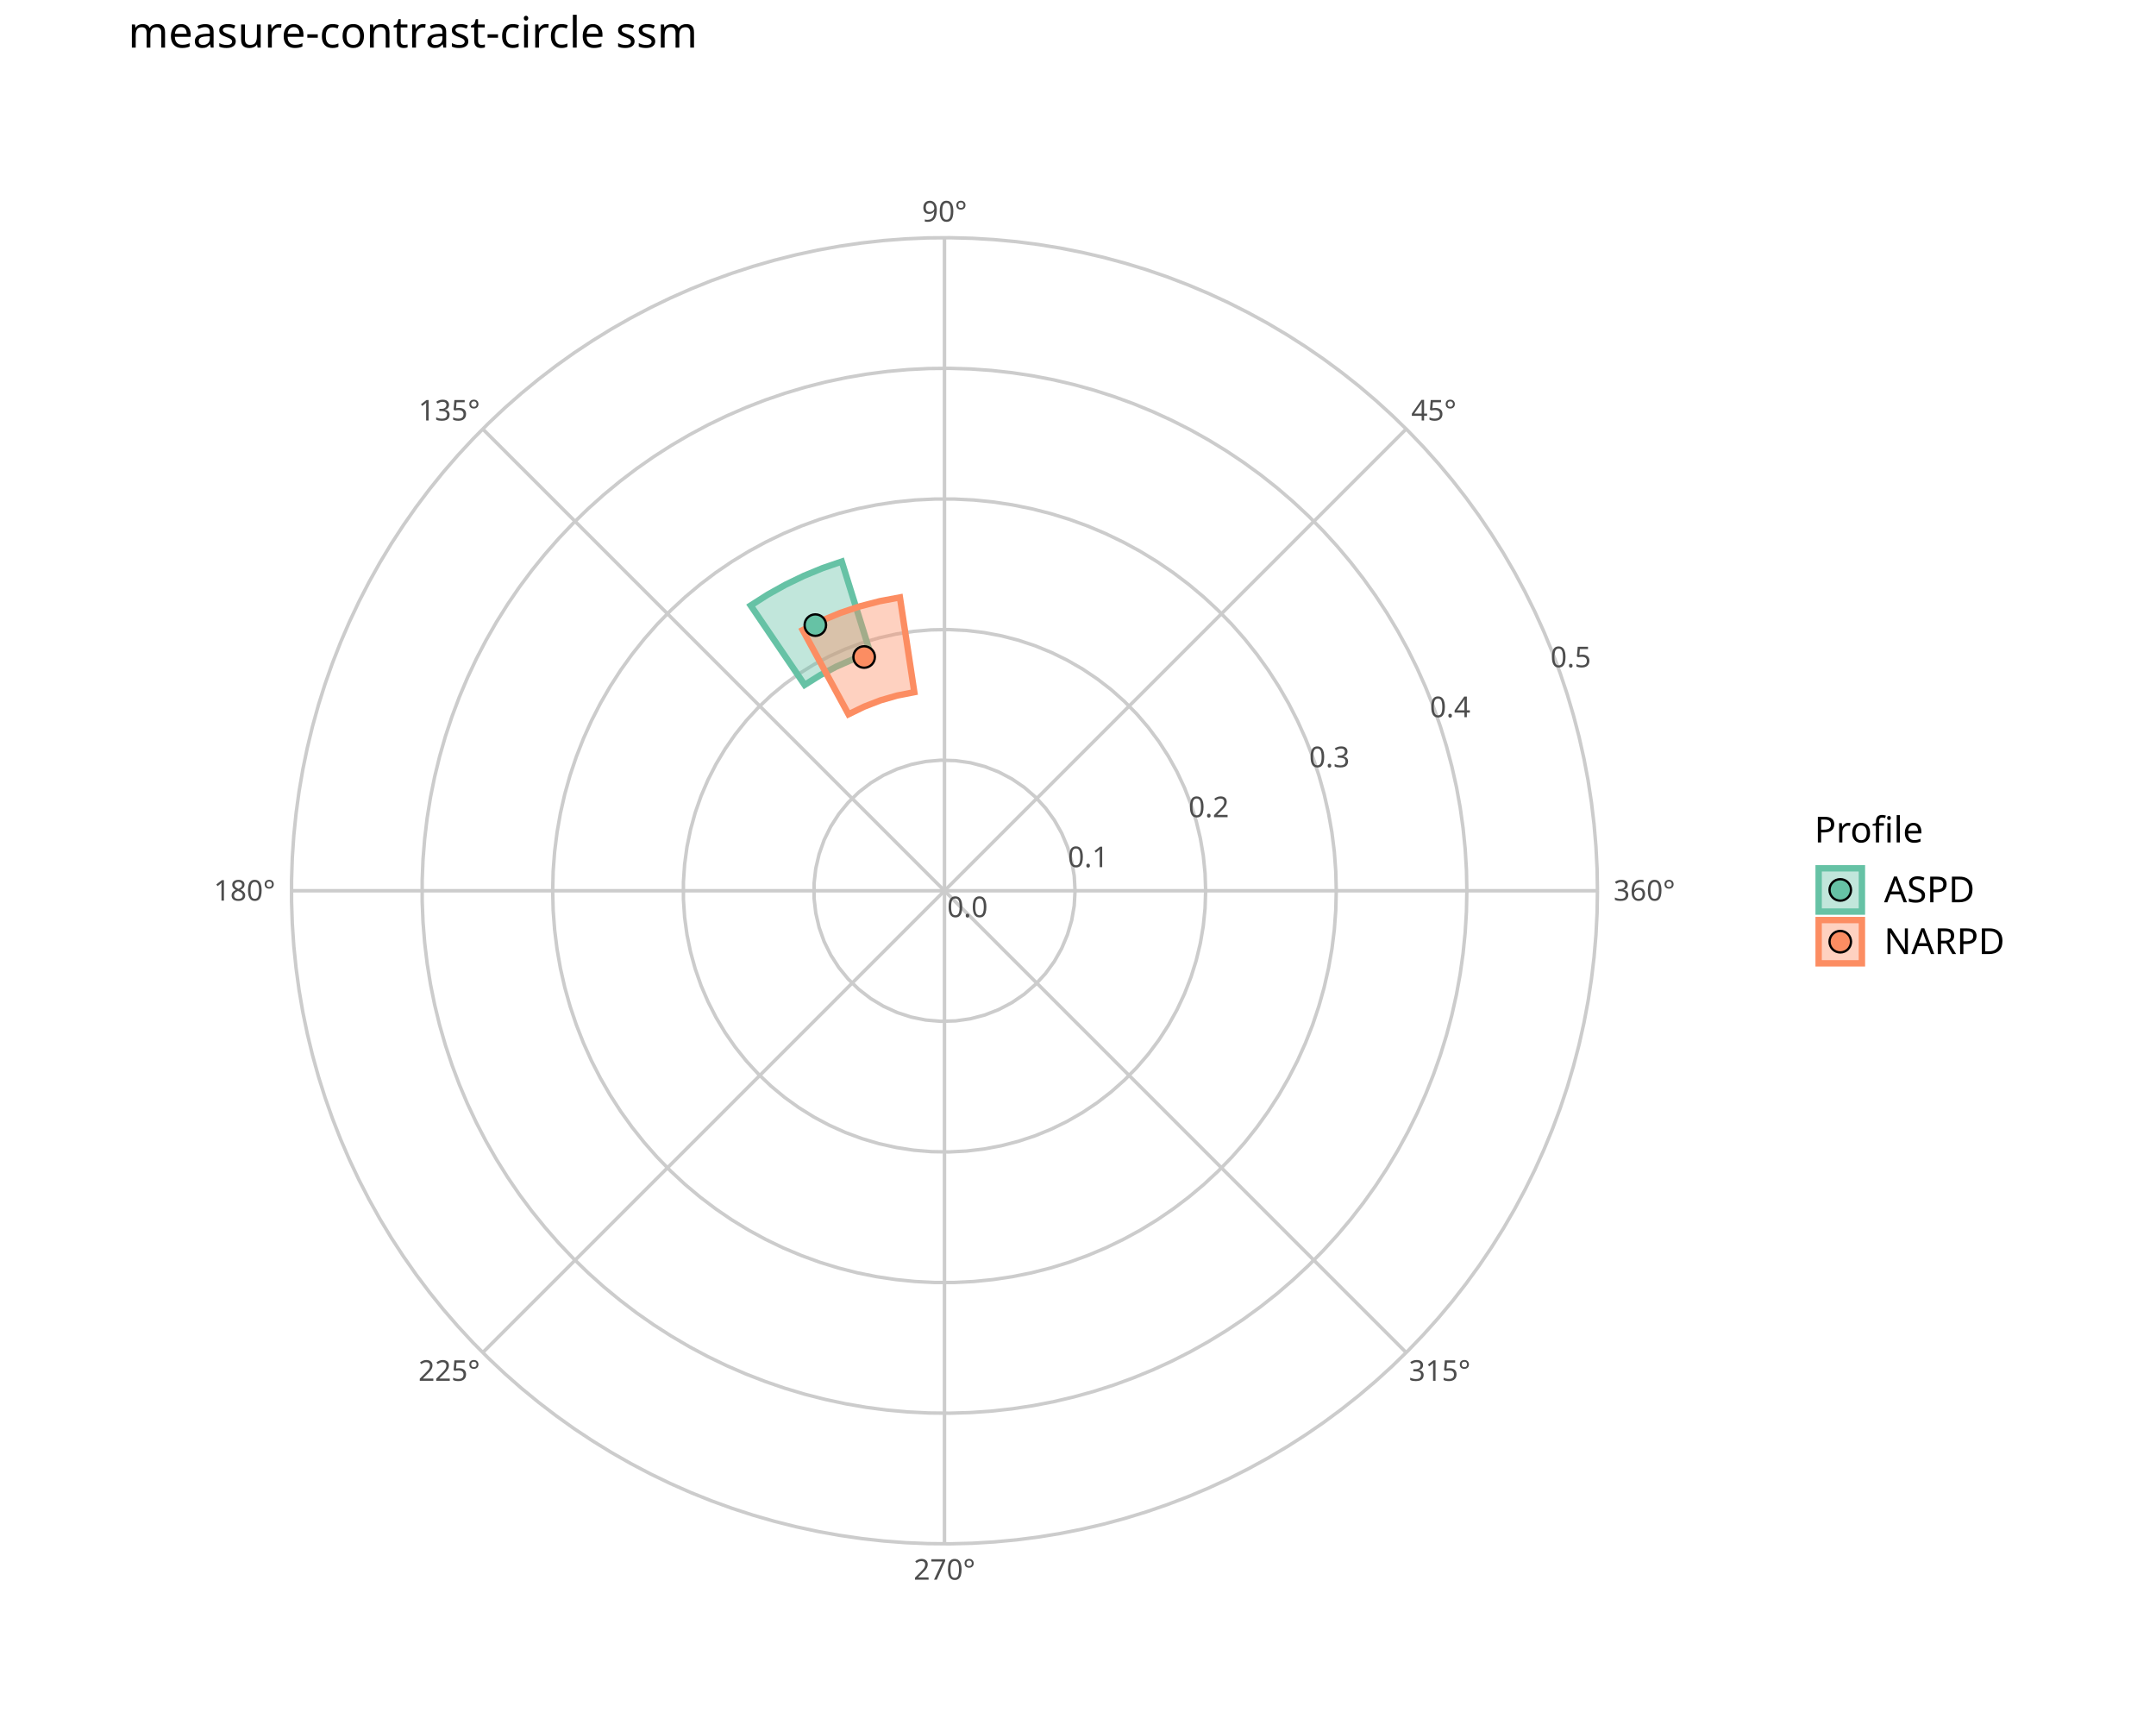
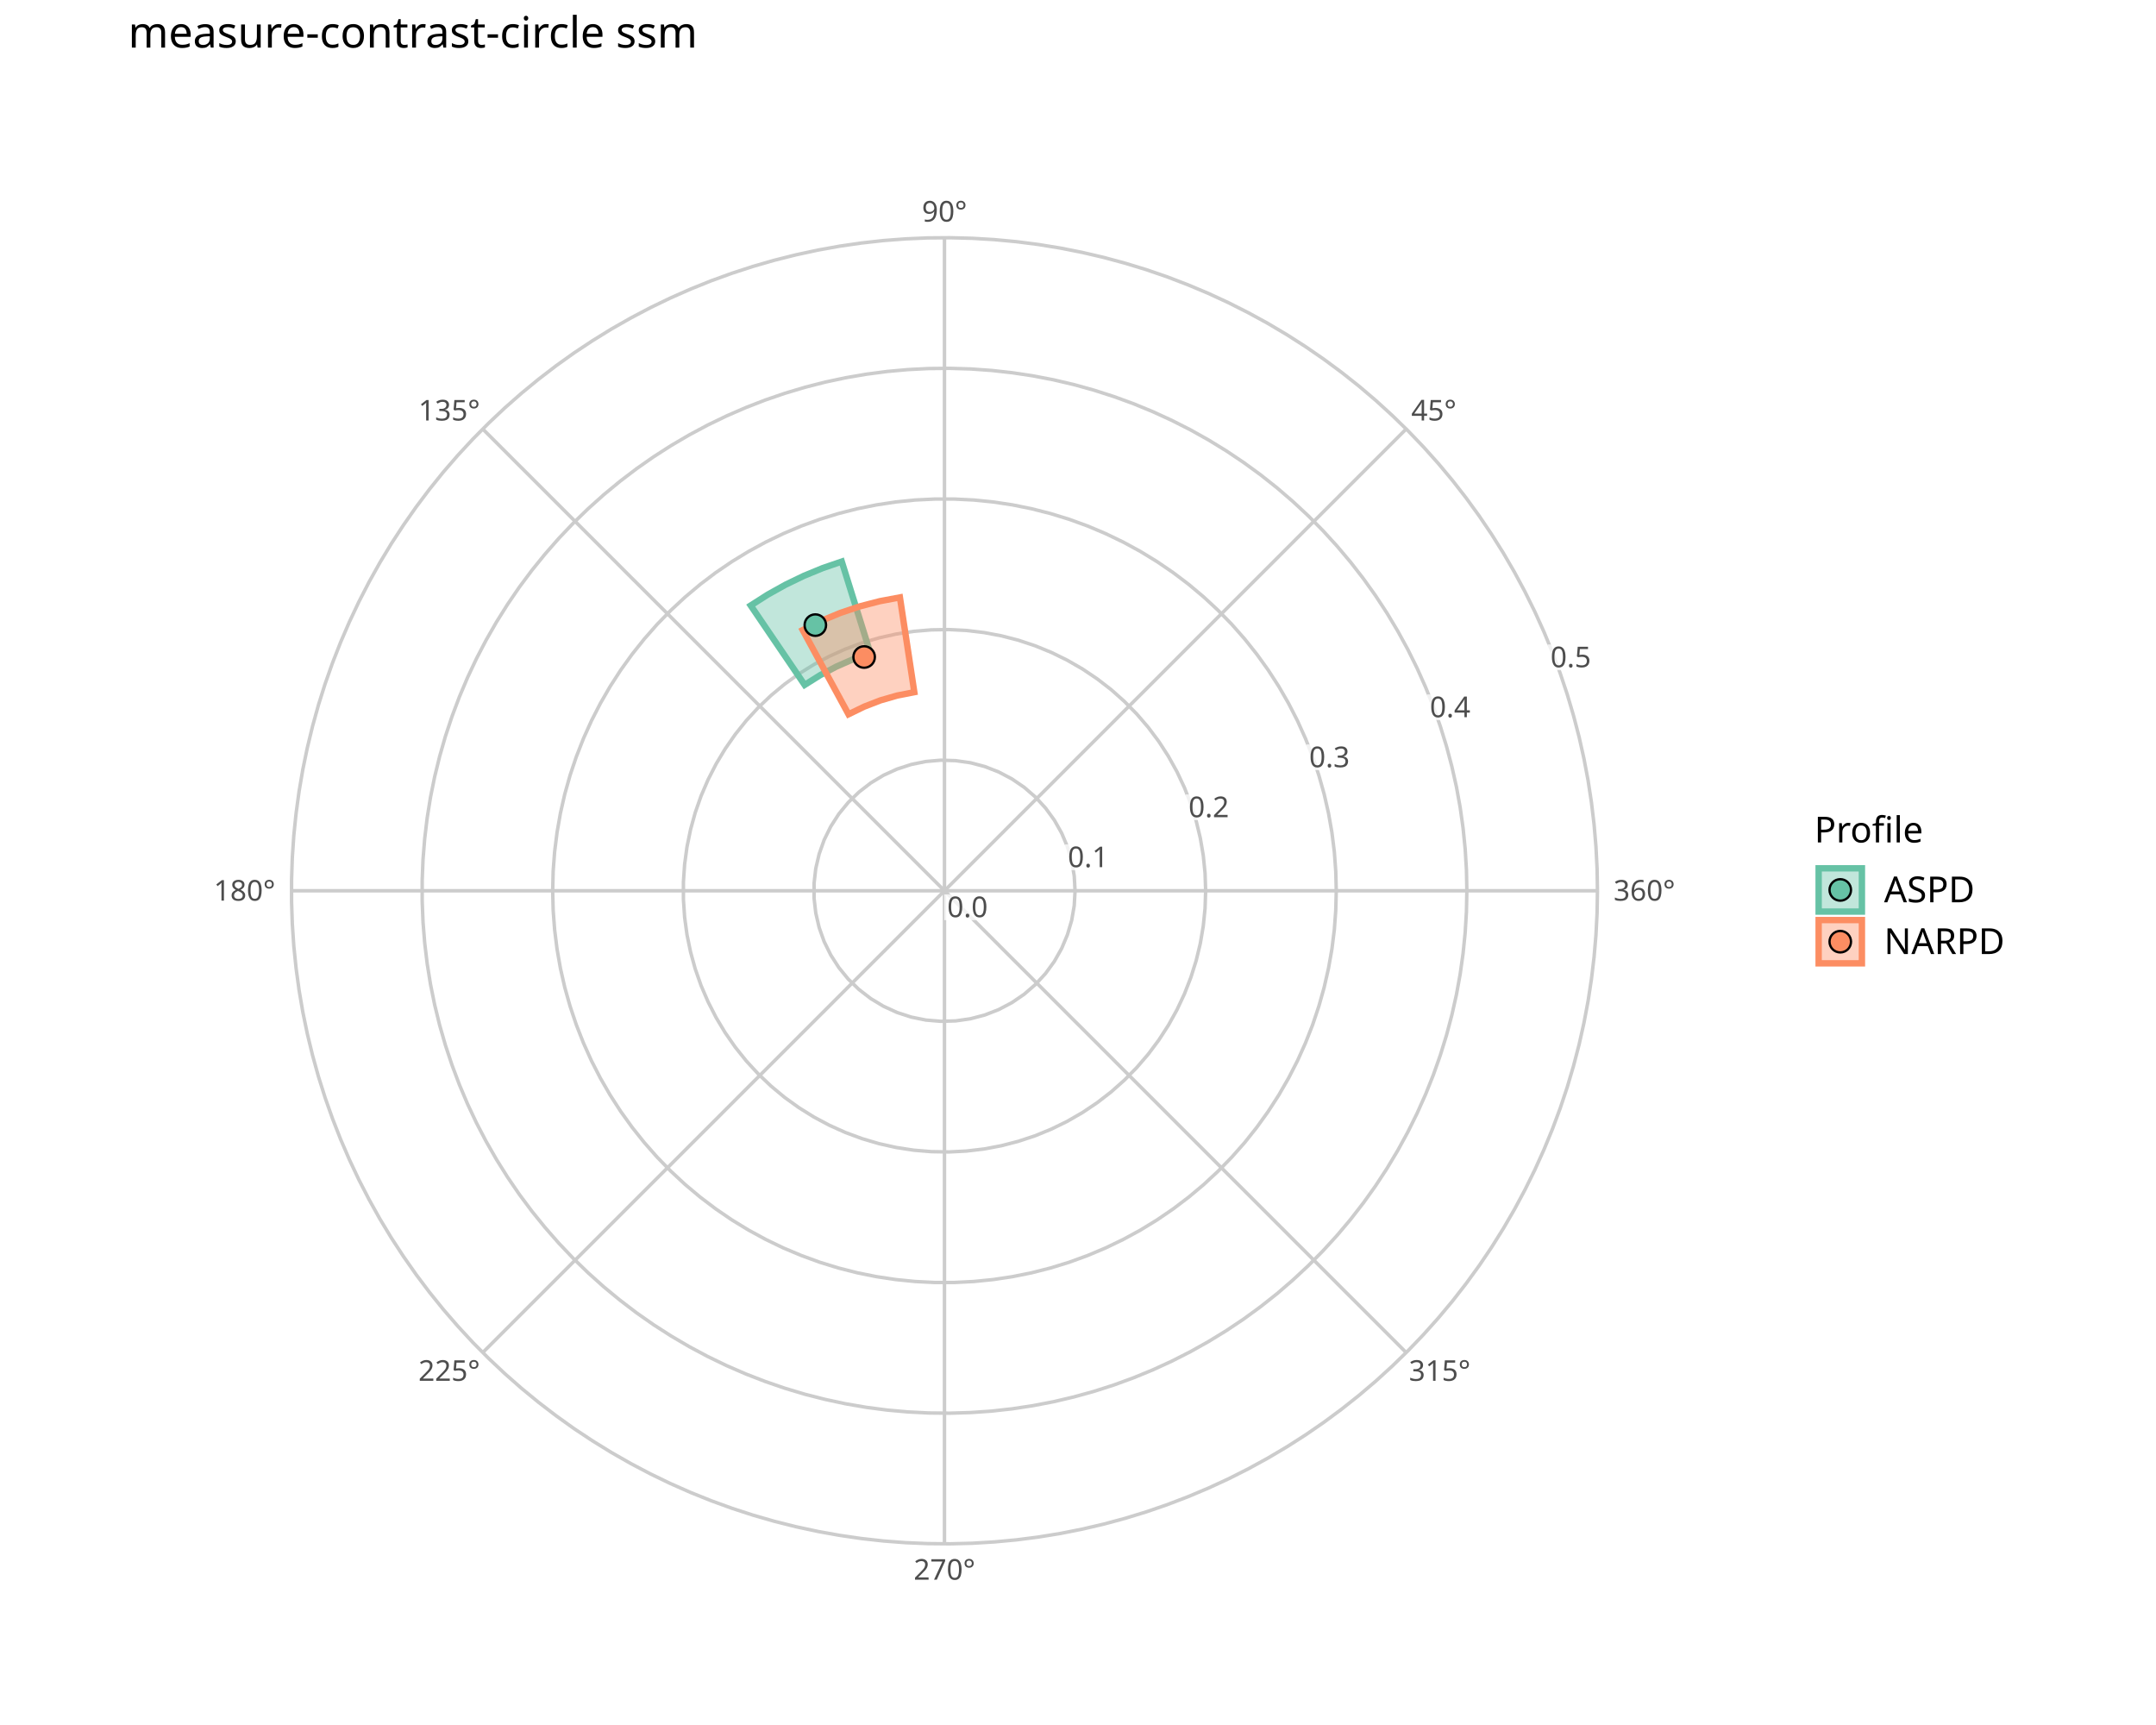
<svg xmlns="http://www.w3.org/2000/svg" class="svglite" data-engine-version="2.0" width="720.00pt" height="576.00pt" viewBox="0 0 720.00 576.00">
  <defs>
    <style type="text/css">
    .svglite line, .svglite polyline, .svglite polygon, .svglite path, .svglite rect, .svglite circle {
      fill: none;
      stroke: #000000;
      stroke-linecap: round;
      stroke-linejoin: round;
      stroke-miterlimit: 10.00;
    }
  </style>
  </defs>
  <rect width="100%" height="100%" style="stroke: none; fill: #FFFFFF;" />
  <defs>
    <clipPath id="cpMC4wMHw3MjAuMDB8MC4wMHw1NzYuMDA=">
      <rect x="0.00" y="0.00" width="720.00" height="576.00" />
    </clipPath>
  </defs>
  <g clip-path="url(#cpMC4wMHw3MjAuMDB8MC4wMHw1NzYuMDA=)">
</g>
  <defs>
    <clipPath id="cpMzYuODR8NjgzLjE2fDAuMDB8NTc2LjAw">
      <rect x="36.84" y="0.00" width="646.31" height="576.00" />
    </clipPath>
  </defs>
  <g clip-path="url(#cpMzYuODR8NjgzLjE2fDAuMDB8NTc2LjAw)">
    <rect x="36.84" y="0.00" width="646.31" height="576.00" style="stroke-width: 1.16; stroke: none; fill: #FFFFFF;" />
  </g>
  <g clip-path="url(#cpMC4wMHw3MjAuMDB8MC4wMHw1NzYuMDA=)">
    <polyline points="315.41,297.44 315.41,297.44 " style="stroke-width: 1.16; stroke: #CCCCCC; stroke-linecap: butt;" />
    <polyline points="359.02,297.44 358.74,292.47 357.89,287.56 356.48,282.78 354.55,278.20 352.10,273.86 349.17,269.83 345.80,266.16 342.04,262.90 337.93,260.09 333.52,257.77 328.88,255.96 324.07,254.69 319.14,253.99 314.16,253.84 309.20,254.27 304.32,255.26 299.58,256.80 295.05,258.87 290.79,261.44 286.85,264.48 283.27,267.95 280.12,271.80 277.43,275.99 275.23,280.46 273.56,285.15 272.43,290.00 271.86,294.95 271.86,299.93 272.43,304.88 273.56,309.73 275.23,314.42 277.43,318.88 280.12,323.07 283.27,326.93 286.85,330.40 290.79,333.44 295.05,336.01 299.58,338.08 304.32,339.62 309.20,340.61 314.16,341.03 319.14,340.89 324.07,340.18 328.88,338.92 333.52,337.11 337.93,334.79 342.04,331.98 345.80,328.72 349.17,325.05 352.10,321.02 354.55,316.68 356.48,312.09 357.89,307.32 358.74,302.41 359.02,297.44 " style="stroke-width: 1.16; stroke: #CCCCCC; stroke-linecap: butt;" />
    <polyline points="402.63,297.44 402.43,291.55 401.84,285.69 400.85,279.88 399.47,274.15 397.70,268.53 395.56,263.04 393.06,257.71 390.20,252.56 387.00,247.61 383.47,242.89 379.63,238.42 375.50,234.22 371.10,230.30 366.44,226.70 361.55,223.41 356.44,220.47 351.15,217.87 345.70,215.64 340.11,213.78 334.41,212.31 328.62,211.22 322.76,210.52 316.88,210.22 310.99,210.32 305.12,210.82 299.29,211.71 293.54,213.00 287.89,214.66 282.37,216.71 276.99,219.13 271.79,221.90 266.79,225.01 262.01,228.46 257.48,232.22 253.21,236.28 249.22,240.62 245.54,245.22 242.17,250.06 239.14,255.11 236.46,260.35 234.13,265.77 232.18,271.33 230.61,277.00 229.42,282.78 228.63,288.61 228.23,294.49 228.23,300.38 228.63,306.26 229.42,312.10 230.61,317.87 232.18,323.55 234.13,329.11 236.46,334.52 239.14,339.77 242.17,344.82 245.54,349.66 249.22,354.26 253.21,358.59 257.48,362.65 262.01,366.42 266.79,369.86 271.79,372.98 276.99,375.75 282.37,378.17 287.89,380.21 293.54,381.88 299.29,383.16 305.12,384.06 310.99,384.55 316.88,384.65 322.76,384.35 328.62,383.66 334.41,382.57 340.11,381.09 345.70,379.24 351.15,377.00 356.44,374.41 361.55,371.46 366.44,368.18 371.10,364.57 375.50,360.66 379.63,356.46 383.47,351.99 387.00,347.27 390.20,342.32 393.06,337.17 395.56,331.84 397.70,326.35 399.47,320.73 400.85,315.00 401.84,309.19 402.43,303.33 402.63,297.44 " style="stroke-width: 1.16; stroke: #CCCCCC; stroke-linecap: butt;" />
    <polyline points="446.25,297.44 446.08,290.92 445.60,284.41 444.79,277.94 443.65,271.51 442.20,265.15 440.43,258.87 438.36,252.69 435.97,246.62 433.29,240.67 430.31,234.86 427.05,229.21 423.51,223.73 419.70,218.44 415.64,213.34 411.32,208.44 406.76,203.77 401.98,199.34 396.98,195.14 391.78,191.20 386.39,187.53 380.83,184.13 375.10,181.01 369.22,178.18 363.21,175.64 357.08,173.41 350.84,171.49 344.52,169.88 338.13,168.59 331.68,167.61 325.18,166.96 318.67,166.64 312.14,166.64 305.63,166.96 299.14,167.61 292.69,168.59 286.29,169.88 279.97,171.49 273.74,173.41 267.61,175.64 261.59,178.18 255.72,181.01 249.99,184.13 244.42,187.53 239.03,191.20 233.83,195.14 228.83,199.34 224.05,203.77 219.49,208.44 215.18,213.34 211.11,218.44 207.30,223.73 203.76,229.21 200.50,234.86 197.52,240.67 194.84,246.62 192.46,252.69 190.38,258.87 188.61,265.15 187.16,271.51 186.03,277.94 185.22,284.41 184.73,290.92 184.57,297.44 184.73,303.96 185.22,310.47 186.03,316.94 187.16,323.36 188.61,329.72 190.38,336.00 192.46,342.19 194.84,348.26 197.52,354.21 200.50,360.01 203.76,365.66 207.30,371.14 211.11,376.44 215.18,381.54 219.49,386.43 224.05,391.10 228.83,395.54 233.83,399.73 239.03,403.67 244.42,407.35 249.99,410.75 255.72,413.87 261.59,416.70 267.61,419.23 273.74,421.47 279.97,423.39 286.29,425.00 292.69,426.29 299.14,427.26 305.63,427.91 312.14,428.24 318.67,428.24 325.18,427.91 331.68,427.26 338.13,426.29 344.52,425.00 350.84,423.39 357.08,421.47 363.21,419.23 369.22,416.70 375.10,413.87 380.83,410.75 386.39,407.35 391.78,403.67 396.98,399.73 401.98,395.54 406.76,391.10 411.32,386.43 415.64,381.54 419.70,376.44 423.51,371.14 427.05,365.66 430.31,360.01 433.29,354.21 435.97,348.26 438.36,342.19 440.43,336.00 442.20,329.72 443.65,323.36 444.79,316.94 445.60,310.47 446.08,303.96 446.25,297.44 " style="stroke-width: 1.16; stroke: #CCCCCC; stroke-linecap: butt;" />
    <polyline points="489.86,297.44 489.72,290.46 489.30,283.49 488.60,276.54 487.63,269.63 486.38,262.76 484.85,255.95 483.06,249.20 481.00,242.53 478.67,235.95 476.08,229.47 473.23,223.10 470.13,216.84 466.78,210.72 463.19,204.73 459.36,198.89 455.30,193.21 451.02,187.70 446.52,182.36 441.81,177.20 436.90,172.24 431.79,167.48 426.50,162.93 421.03,158.59 415.39,154.48 409.59,150.59 403.64,146.94 397.55,143.53 391.32,140.37 384.98,137.46 378.52,134.80 371.96,132.41 365.32,130.28 358.59,128.41 351.79,126.82 344.94,125.50 338.03,124.46 331.09,123.69 324.13,123.20 317.15,122.99 310.17,123.06 303.20,123.41 296.25,124.04 289.32,124.95 282.44,126.13 275.62,127.58 268.85,129.31 262.16,131.31 255.56,133.57 249.05,136.10 242.65,138.88 236.36,141.92 230.20,145.21 224.18,148.74 218.30,152.51 212.58,156.51 207.03,160.73 201.64,165.18 196.44,169.84 191.43,174.70 186.62,179.76 182.02,185.01 177.63,190.43 173.45,196.03 169.51,201.79 165.80,207.70 162.33,213.76 159.10,219.95 156.13,226.27 153.41,232.70 150.95,239.23 148.75,245.86 146.82,252.57 145.16,259.35 143.77,266.19 142.66,273.08 141.83,280.01 141.27,286.97 140.99,293.95 140.99,300.93 141.27,307.90 141.83,314.86 142.66,321.79 143.77,328.69 145.16,335.53 146.82,342.31 148.75,349.02 150.95,355.64 153.41,362.18 156.13,368.61 159.10,374.92 162.33,381.11 165.80,387.17 169.51,393.09 173.45,398.85 177.63,404.45 182.02,409.87 186.62,415.12 191.43,420.18 196.44,425.04 201.64,429.70 207.03,434.14 212.58,438.37 218.30,442.37 224.18,446.14 230.20,449.67 236.36,452.96 242.65,456.00 249.05,458.78 255.56,461.30 262.16,463.57 268.85,465.57 275.62,467.29 282.44,468.75 289.32,469.93 296.25,470.84 303.20,471.46 310.17,471.81 317.15,471.88 324.13,471.67 331.09,471.19 338.03,470.42 344.94,469.37 351.79,468.06 358.59,466.46 365.32,464.60 371.96,462.47 378.52,460.07 384.98,457.42 391.32,454.51 397.55,451.34 403.64,447.93 409.59,444.28 415.39,440.40 421.03,436.28 426.50,431.95 431.79,427.39 436.90,422.63 441.81,417.67 446.52,412.52 451.02,407.18 455.30,401.67 459.36,395.99 463.19,390.15 466.78,384.16 470.13,378.04 473.23,371.78 476.08,365.41 478.67,358.92 481.00,352.34 483.06,345.67 484.85,338.93 486.38,332.11 487.63,325.25 488.60,318.33 489.30,311.39 489.72,304.42 489.86,297.44 " style="stroke-width: 1.16; stroke: #CCCCCC; stroke-linecap: butt;" />
    <polyline points="533.47,297.44 533.35,290.03 532.97,282.64 532.34,275.26 531.46,267.90 530.34,260.59 528.96,253.31 527.34,246.08 525.47,238.91 523.37,231.82 521.02,224.79 518.43,217.85 515.61,211.00 512.56,204.26 509.28,197.61 505.78,191.09 502.06,184.69 498.12,178.41 493.98,172.28 489.62,166.28 485.07,160.44 480.32,154.76 475.38,149.24 470.26,143.90 464.95,138.73 459.48,133.74 453.84,128.94 448.03,124.34 442.08,119.94 435.98,115.74 429.74,111.75 423.37,107.97 416.87,104.42 410.26,101.08 403.54,97.97 396.71,95.10 389.80,92.45 382.79,90.04 375.71,87.88 368.56,85.95 361.35,84.27 354.08,82.83 346.77,81.64 339.43,80.70 332.05,80.01 324.66,79.57 317.26,79.38 309.85,79.44 302.45,79.76 295.07,80.32 287.71,81.14 280.38,82.20 273.09,83.52 265.85,85.08 258.67,86.88 251.55,88.93 244.51,91.22 237.55,93.74 230.67,96.51 223.90,99.50 217.23,102.72 210.68,106.17 204.24,109.83 197.94,113.72 191.76,117.81 185.74,122.11 179.86,126.62 174.14,131.32 168.58,136.21 163.19,141.29 157.97,146.55 152.94,151.98 148.09,157.58 143.44,163.35 138.99,169.26 134.74,175.33 130.69,181.53 126.86,187.87 123.25,194.34 119.86,200.92 116.70,207.62 113.76,214.42 111.06,221.31 108.59,228.29 106.36,235.36 104.38,242.49 102.63,249.69 101.13,256.94 99.88,264.24 98.88,271.58 98.12,278.95 97.62,286.33 97.37,293.74 97.37,301.14 97.62,308.54 98.12,315.93 98.88,323.30 99.88,330.64 101.13,337.94 102.63,345.19 104.38,352.39 106.36,359.52 108.59,366.58 111.06,373.57 113.76,380.46 116.70,387.26 119.86,393.96 123.25,400.54 126.86,407.01 130.69,413.35 134.74,419.55 138.99,425.62 143.44,431.53 148.09,437.29 152.94,442.89 157.97,448.33 163.19,453.59 168.58,458.67 174.14,463.56 179.86,468.26 185.74,472.76 191.76,477.07 197.94,481.16 204.24,485.04 210.68,488.71 217.23,492.16 223.90,495.38 230.67,498.37 237.55,501.13 244.51,503.66 251.55,505.95 258.67,508.00 265.85,509.80 273.09,511.36 280.38,512.67 287.71,513.74 295.07,514.56 302.45,515.12 309.85,515.43 317.26,515.50 324.66,515.31 332.05,514.87 339.43,514.18 346.77,513.24 354.08,512.05 361.35,510.61 368.56,508.93 375.71,507.00 382.79,504.83 389.80,502.42 396.71,499.78 403.54,496.90 410.26,493.80 416.87,490.46 423.37,486.90 429.74,483.13 435.98,479.14 442.08,474.94 448.03,470.54 453.84,465.93 459.48,461.14 464.95,456.15 470.26,450.98 475.38,445.63 480.32,440.11 485.07,434.43 489.62,428.59 493.98,422.60 498.12,416.47 502.06,410.19 505.78,403.79 509.28,397.26 512.56,390.62 515.61,383.87 518.43,377.03 521.02,370.09 523.37,363.06 525.47,355.96 527.34,348.80 528.96,341.57 530.34,334.29 531.46,326.97 532.34,319.62 532.97,312.24 533.35,304.84 533.47,297.44 " style="stroke-width: 1.16; stroke: #CCCCCC; stroke-linecap: butt;" />
    <polyline points="315.41,297.44 315.41,289.92 315.41,282.40 315.41,274.88 315.41,267.36 315.41,259.84 315.41,252.32 315.41,244.80 315.41,237.28 315.41,229.76 315.41,222.24 315.41,214.72 315.41,207.20 315.41,199.68 315.41,192.16 315.41,184.65 315.41,177.13 315.41,169.61 315.41,162.09 315.41,154.57 315.41,147.05 315.41,139.53 315.41,132.01 315.41,124.49 315.41,116.97 315.41,109.45 315.41,101.93 315.41,94.41 315.41,86.89 315.41,79.37 " style="stroke-width: 1.16; stroke: #CCCCCC; stroke-linecap: butt;" />
    <polyline points="315.41,297.44 310.09,292.12 304.77,286.80 299.46,281.49 294.14,276.17 288.82,270.85 283.50,265.54 278.19,260.22 272.87,254.90 267.55,249.58 262.24,244.27 256.92,238.95 251.60,233.63 246.28,228.32 240.97,223.00 235.65,217.68 230.33,212.36 225.02,207.05 219.70,201.73 214.38,196.41 209.06,191.10 203.75,185.78 198.43,180.46 193.11,175.14 187.80,169.83 182.48,164.51 177.16,159.19 171.84,153.88 166.53,148.56 161.21,143.24 " style="stroke-width: 1.16; stroke: #CCCCCC; stroke-linecap: butt;" />
    <polyline points="315.41,297.44 307.89,297.44 300.37,297.44 292.85,297.44 285.33,297.44 277.81,297.44 270.29,297.44 262.77,297.44 255.25,297.44 247.73,297.44 240.21,297.44 232.69,297.44 225.17,297.44 217.65,297.44 210.13,297.44 202.61,297.44 195.09,297.44 187.57,297.44 180.05,297.44 172.53,297.44 165.02,297.44 157.50,297.44 149.98,297.44 142.46,297.44 134.94,297.44 127.42,297.44 119.90,297.44 112.38,297.44 104.86,297.44 97.34,297.44 " style="stroke-width: 1.16; stroke: #CCCCCC; stroke-linecap: butt;" />
    <polyline points="315.41,297.44 310.09,302.76 304.77,308.07 299.46,313.39 294.14,318.71 288.82,324.02 283.50,329.34 278.19,334.66 272.87,339.98 267.55,345.29 262.24,350.61 256.92,355.93 251.60,361.24 246.28,366.56 240.97,371.88 235.65,377.20 230.33,382.51 225.02,387.83 219.70,393.15 214.38,398.46 209.06,403.78 203.75,409.10 198.43,414.42 193.11,419.73 187.80,425.05 182.48,430.37 177.16,435.68 171.84,441.00 166.53,446.32 161.21,451.64 " style="stroke-width: 1.16; stroke: #CCCCCC; stroke-linecap: butt;" />
    <polyline points="315.41,297.44 315.41,304.96 315.41,312.48 315.41,320.00 315.41,327.52 315.41,335.04 315.41,342.56 315.41,350.08 315.41,357.59 315.41,365.11 315.41,372.63 315.41,380.15 315.41,387.67 315.41,395.19 315.41,402.71 315.41,410.23 315.41,417.75 315.41,425.27 315.41,432.79 315.41,440.31 315.41,447.83 315.41,455.35 315.41,462.87 315.41,470.39 315.41,477.91 315.41,485.43 315.41,492.95 315.41,500.47 315.41,507.99 315.41,515.51 " style="stroke-width: 1.16; stroke: #CCCCCC; stroke-linecap: butt;" />
    <polyline points="315.41,297.44 320.72,302.76 326.04,308.07 331.36,313.39 336.67,318.71 341.99,324.02 347.31,329.34 352.63,334.66 357.94,339.98 363.26,345.29 368.58,350.61 373.89,355.93 379.21,361.24 384.53,366.56 389.85,371.88 395.16,377.20 400.48,382.51 405.80,387.83 411.11,393.15 416.43,398.46 421.75,403.78 427.07,409.10 432.38,414.42 437.70,419.73 443.02,425.05 448.33,430.37 453.65,435.68 458.97,441.00 464.29,446.32 469.60,451.64 " style="stroke-width: 1.16; stroke: #CCCCCC; stroke-linecap: butt;" />
    <polyline points="315.41,297.44 322.93,297.44 330.45,297.44 337.97,297.44 345.48,297.44 353.00,297.44 360.52,297.44 368.04,297.44 375.56,297.44 383.08,297.44 390.60,297.44 398.12,297.44 405.64,297.44 413.16,297.44 420.68,297.44 428.20,297.44 435.72,297.44 443.24,297.44 450.76,297.44 458.28,297.44 465.80,297.44 473.32,297.44 480.84,297.44 488.36,297.44 495.88,297.44 503.40,297.44 510.91,297.44 518.43,297.44 525.95,297.44 533.47,297.44 " style="stroke-width: 1.16; stroke: #CCCCCC; stroke-linecap: butt;" />
    <polyline points="315.41,297.44 320.72,292.12 326.04,286.80 331.36,281.49 336.67,276.17 341.99,270.85 347.31,265.54 352.63,260.22 357.94,254.90 363.26,249.58 368.58,244.27 373.89,238.95 379.21,233.63 384.53,228.32 389.85,223.00 395.16,217.68 400.48,212.36 405.80,207.05 411.11,201.73 416.43,196.41 421.75,191.10 427.07,185.78 432.38,180.46 437.70,175.14 443.02,169.83 448.33,164.51 453.65,159.19 458.97,153.88 464.29,148.56 469.60,143.24 " style="stroke-width: 1.16; stroke: #CCCCCC; stroke-linecap: butt;" />
    <polygon points="281.11,187.51 274.70,189.71 268.44,192.29 262.33,195.24 256.41,198.54 250.70,202.18 256.70,211.02 262.71,219.86 268.71,228.70 273.89,225.45 279.29,222.59 284.89,220.14 290.66,218.11 287.48,207.91 284.29,197.71 " style="stroke-width: 2.13; stroke: #66C2A5; stroke-linecap: butt; stroke-linejoin: miter; fill: #66C2A5; fill-opacity: 0.40;" />
    <polygon points="300.53,199.48 293.77,200.75 287.11,202.48 280.58,204.68 274.23,207.32 268.07,210.39 271.89,217.42 275.72,224.45 279.54,231.48 283.36,238.51 288.60,235.96 294.03,233.86 299.62,232.25 305.34,231.13 304.14,223.21 302.94,215.30 301.73,207.39 " style="stroke-width: 2.13; stroke: #FC8D62; stroke-linecap: butt; stroke-linejoin: miter; fill: #FC8D62; fill-opacity: 0.40;" />
    <circle cx="272.28" cy="208.73" r="3.59" style="stroke-width: 0.77; fill: #66C2A5;" />
    <circle cx="288.58" cy="219.38" r="3.59" style="stroke-width: 0.77; fill: #FC8D62;" />
    <text x="315.41" y="73.99" text-anchor="middle" style="font-size: 9.60px; fill: #4D4D4D; font-family: sans;" textLength="14.52px" lengthAdjust="spacingAndGlyphs">90°</text>
    <text x="160.31" y="140.41" text-anchor="end" style="font-size: 9.60px; fill: #4D4D4D; font-family: sans;" textLength="19.86px" lengthAdjust="spacingAndGlyphs">135°</text>
    <text x="91.96" y="300.74" text-anchor="end" style="font-size: 9.60px; fill: #4D4D4D; font-family: sans;" textLength="19.86px" lengthAdjust="spacingAndGlyphs">180°</text>
    <text x="160.31" y="461.08" text-anchor="end" style="font-size: 9.60px; fill: #4D4D4D; font-family: sans;" textLength="19.86px" lengthAdjust="spacingAndGlyphs">225°</text>
    <text x="315.41" y="527.49" text-anchor="middle" style="font-size: 9.60px; fill: #4D4D4D; font-family: sans;" textLength="19.86px" lengthAdjust="spacingAndGlyphs">270°</text>
    <text x="470.50" y="461.08" style="font-size: 9.60px; fill: #4D4D4D; font-family: sans;" textLength="19.86px" lengthAdjust="spacingAndGlyphs">315°</text>
    <text x="538.85" y="300.74" style="font-size: 9.60px; fill: #4D4D4D; font-family: sans;" textLength="19.86px" lengthAdjust="spacingAndGlyphs">360°</text>
    <text x="471.28" y="140.41" style="font-size: 9.60px; fill: #4D4D4D; font-family: sans;" textLength="14.52px" lengthAdjust="spacingAndGlyphs">45°</text>
+     <rect x="315.33" y="298.65" width="15.34" height="8.60" style="stroke-width: 0.75; stroke: none; fill: #FFFFFF; fill-opacity: 0.75;" />
+     <rect x="355.62" y="281.96" width="15.34" height="8.60" style="stroke-width: 0.75; stroke: none; fill: #FFFFFF; fill-opacity: 0.75;" />
+     <rect x="395.91" y="265.27" width="15.34" height="8.60" style="stroke-width: 0.75; stroke: none; fill: #FFFFFF; fill-opacity: 0.75;" />
+     <rect x="436.21" y="248.58" width="15.34" height="8.60" style="stroke-width: 0.75; stroke: none; fill: #FFFFFF; fill-opacity: 0.75;" />
+     <rect x="476.50" y="231.89" width="15.34" height="8.60" style="stroke-width: 0.75; stroke: none; fill: #FFFFFF; fill-opacity: 0.75;" />
+     <rect x="516.79" y="215.20" width="15.34" height="8.60" style="stroke-width: 0.75; stroke: none; fill: #FFFFFF; fill-opacity: 0.75;" />
    <text x="316.32" y="306.25" style="font-size: 9.60px; fill: #4D4D4D; font-family: sans;" textLength="13.35px" lengthAdjust="spacingAndGlyphs">0.0</text>
    <text x="356.61" y="289.56" style="font-size: 9.60px; fill: #4D4D4D; font-family: sans;" textLength="13.35px" lengthAdjust="spacingAndGlyphs">0.1</text>
    <text x="396.91" y="272.87" style="font-size: 9.60px; fill: #4D4D4D; font-family: sans;" textLength="13.35px" lengthAdjust="spacingAndGlyphs">0.2</text>
    <text x="437.20" y="256.18" style="font-size: 9.60px; fill: #4D4D4D; font-family: sans;" textLength="13.35px" lengthAdjust="spacingAndGlyphs">0.3</text>
    <text x="477.50" y="239.49" style="font-size: 9.60px; fill: #4D4D4D; font-family: sans;" textLength="13.35px" lengthAdjust="spacingAndGlyphs">0.4</text>
    <text x="517.79" y="222.80" style="font-size: 9.60px; fill: #4D4D4D; font-family: sans;" textLength="13.35px" lengthAdjust="spacingAndGlyphs">0.5</text>
    <text x="605.92" y="281.30" style="font-size: 12.00px; font-family: sans;" textLength="34.01px" lengthAdjust="spacingAndGlyphs">Profile</text>
    <rect x="607.34" y="289.94" width="14.45" height="14.45" style="stroke-width: 2.13; stroke: #66C2A5; stroke-linecap: butt; stroke-linejoin: miter; fill: #66C2A5; fill-opacity: 0.40;" />
    <circle cx="614.56" cy="297.16" r="3.59" style="stroke-width: 0.77; fill: #66C2A5;" />
    <rect x="607.34" y="307.22" width="14.45" height="14.45" style="stroke-width: 2.13; stroke: #FC8D62; stroke-linecap: butt; stroke-linejoin: miter; fill: #FC8D62; fill-opacity: 0.40;" />
    <circle cx="614.56" cy="314.44" r="3.59" style="stroke-width: 0.77; fill: #FC8D62;" />
    <text x="629.18" y="301.29" style="font-size: 12.00px; font-family: sans;" textLength="32.69px" lengthAdjust="spacingAndGlyphs">ASPD</text>
    <text x="629.18" y="318.57" style="font-size: 12.00px; font-family: sans;" textLength="42.02px" lengthAdjust="spacingAndGlyphs">NARPD</text>
    <text x="42.82" y="15.89" style="font-size: 14.40px; font-family: sans;" textLength="180.89px" lengthAdjust="spacingAndGlyphs">measure-contrast-circle ssm</text>
  </g>
</svg>
